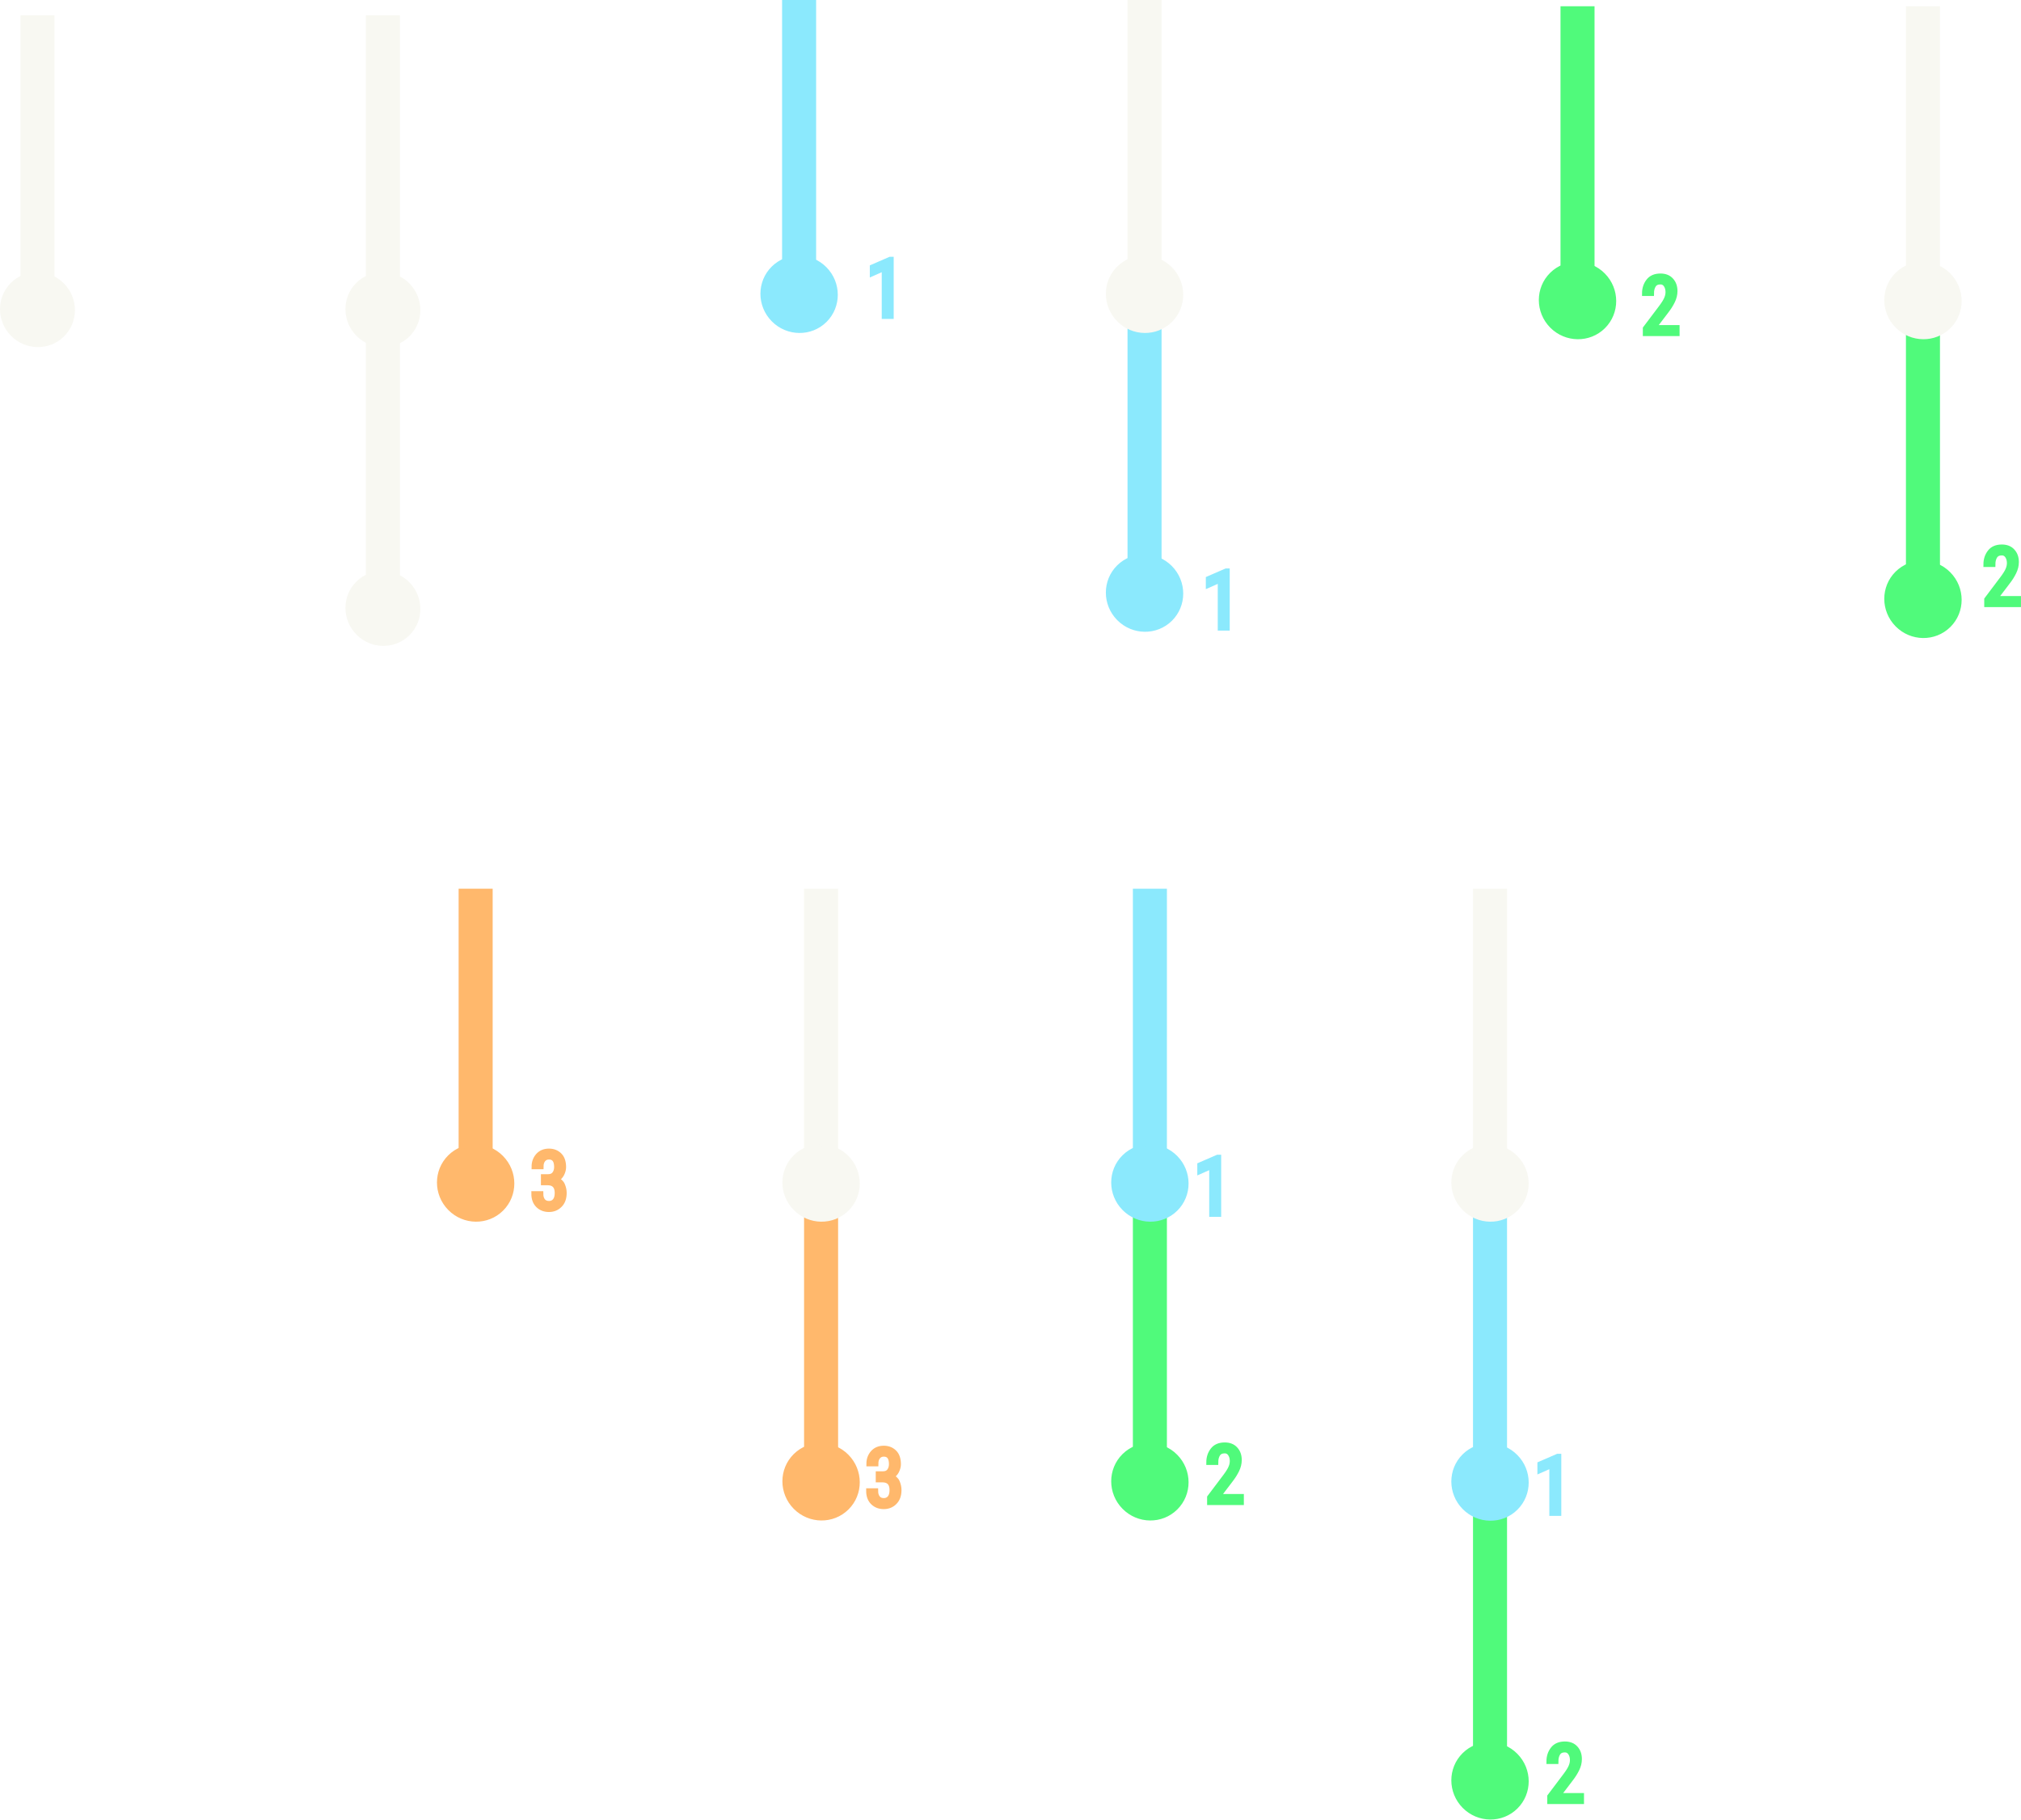
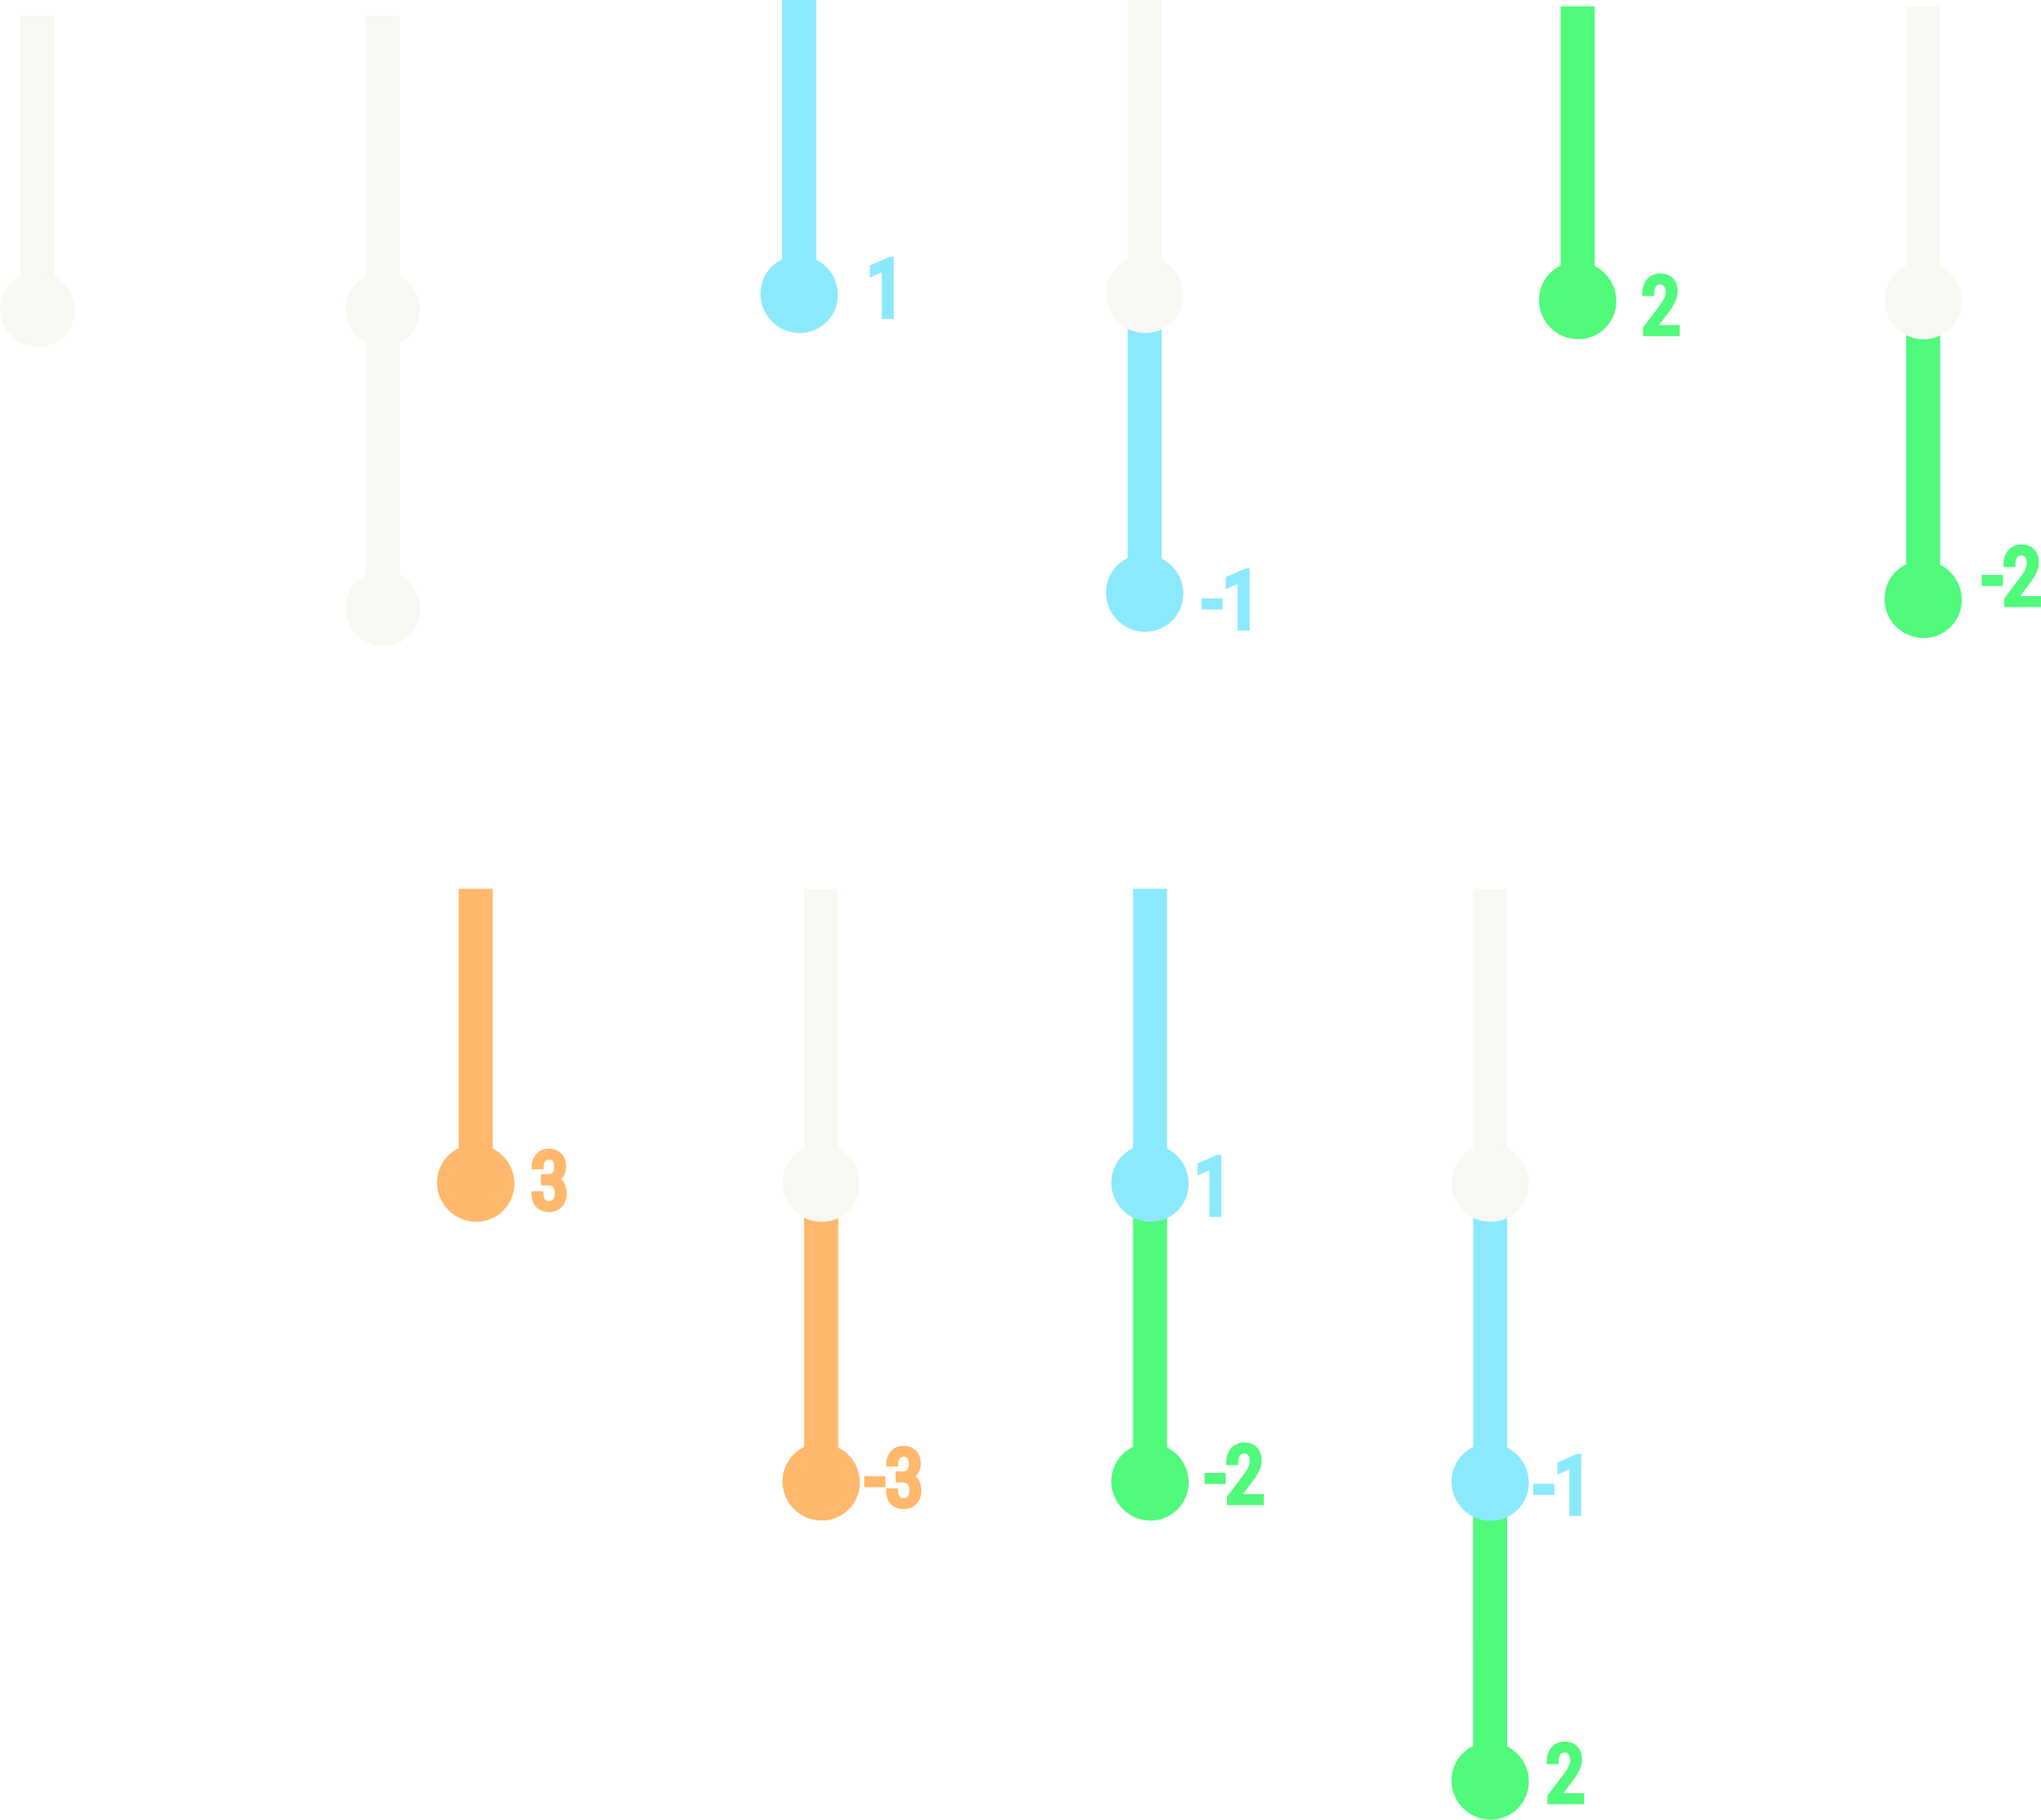
- <svg xmlns="http://www.w3.org/2000/svg" viewBox="0 0 270.162 243.19" version="1.1" id="svg1">
+ <svg xmlns="http://www.w3.org/2000/svg" viewBox="0 0 272.808 243.19" version="1.1" id="svg1" width="272.808" height="243.19">
  <defs id="defs1" />
  <g id="layer1" transform="translate(-45.55904,39.59063)">
    <g id="g4-8-2" transform="translate(231.1608,-1.21509)" style="fill:#50fa7b;stroke:#50fa7b" />
    <path style="display:inline;fill:none;stroke:#f8f8f2;stroke-width:4.549;stroke-dasharray:none;stroke-opacity:1" d="m 50.567,-37.54 -1e-6,39.936" id="path3-5-7" />
    <path id="path5-19-3-5-2-0" style="display:inline;fill:#f8f8f2;stroke-width:0.326" d="m 54.113,5.378 a 5.043,4.975 45.32 0 1 -7.083,-0.087 5.043,4.975 45.32 0 1 -0.008,-7.083 5.043,4.975 45.32 0 1 7.083,0.087 5.043,4.975 45.32 0 1 0.008,7.083 z" />
    <path style="display:inline;fill:none;stroke:#f8f8f2;stroke-width:4.549;stroke-dasharray:none;stroke-opacity:1" d="m 96.745,-37.54 -10e-7,39.936" id="path3-5" />
    <path id="path5-19-3-5-2" style="display:inline;fill:#f8f8f2;stroke-width:0.326" d="m 100.29,5.378 a 5.043,4.975 45.32 0 1 -7.083,-0.087 5.043,4.975 45.32 0 1 -0.008,-7.083 5.043,4.975 45.32 0 1 7.083,0.087 5.043,4.975 45.32 0 1 0.008,7.083 z" />
    <path style="display:inline;fill:none;stroke:#f8f8f2;stroke-width:4.549;stroke-dasharray:none;stroke-opacity:1" d="m 96.745,2.397 -10e-7,39.936" id="path3-5-3" />
    <path id="path5-19-3-5-2-5" style="display:inline;fill:#f8f8f2;stroke-width:0.326" d="m 100.29,45.314 a 5.043,4.975 45.32 0 1 -7.083,-0.087 5.043,4.975 45.32 0 1 -0.008,-7.083 5.043,4.975 45.32 0 1 7.083,0.087 5.043,4.975 45.32 0 1 0.008,7.083 z" />
    <path style="display:inline;fill:#8be9fd;stroke:#8be9fd;stroke-width:4.549;stroke-dasharray:none;stroke-opacity:1" d="M 152.381,-39.591 V 0.345" id="path3-5-7-2" />
    <path id="path5-19-3-5-2-0-2" style="display:inline;fill:#8be9fd;stroke:#8be9fd;stroke-width:0.326" d="m 155.927,3.327 a 5.043,4.975 45.32 0 1 -7.083,-0.087 5.043,4.975 45.32 0 1 -0.008,-7.083 5.043,4.975 45.32 0 1 7.083,0.087 5.043,4.975 45.32 0 1 0.008,7.083 z" />
    <text xml:space="preserve" style="font-size:10.667px;font-family:'TeX Gyre Adventor';-inkscape-font-specification:'TeX Gyre Adventor';fill:#8be9fd;stroke:#8be9fd;stroke-width:0.677;stroke-miterlimit:4.1" x="161.329" y="2.695" id="text4">
      <tspan id="tspan4" x="161.329" y="2.695" style="font-style:normal;font-variant:normal;font-weight:normal;font-stretch:normal;font-family:'Roboto Condensed';-inkscape-font-specification:'Roboto Condensed, ';fill:#8be9fd;stroke:#8be9fd">1</tspan>
    </text>
    <path style="display:inline;fill:#8be9fd;stroke:#8be9fd;stroke-width:4.549;stroke-dasharray:none;stroke-opacity:1" d="M 198.558,0.345 V 40.282" id="path3-5-3-2" />
    <path style="display:inline;fill:#f8f8f2;stroke:#f8f8f2;stroke-width:4.549;stroke-dasharray:none;stroke-opacity:1" d="M 198.558,-39.591 V 0.345" id="path3-5-73" />
    <path id="path5-19-3-5-2-6" style="display:inline;fill:#f8f8f2;stroke:#f8f8f2;stroke-width:0.326" d="m 202.104,3.327 a 5.043,4.975 45.32 0 1 -7.083,-0.087 5.043,4.975 45.32 0 1 -0.008,-7.083 5.043,4.975 45.32 0 1 7.083,0.087 5.043,4.975 45.32 0 1 0.008,7.083 z" />
    <path id="path5-19-3-5-2-5-9" style="display:inline;fill:#8be9fd;stroke:#8be9fd;stroke-width:0.326" d="m 202.104,43.263 a 5.043,4.975 45.32 0 1 -7.083,-0.087 5.043,4.975 45.32 0 1 -0.008,-7.083 5.043,4.975 45.32 0 1 7.083,0.087 5.043,4.975 45.32 0 1 0.008,7.083 z" />
    <text xml:space="preserve" style="font-size:10.667px;font-family:'TeX Gyre Adventor';-inkscape-font-specification:'TeX Gyre Adventor';fill:#8be9fd;stroke:#8be9fd;stroke-width:0.677;stroke-miterlimit:4.1" x="206.247" y="44.348" id="text4-5">
-       <tspan id="tspan4-0" x="206.247" y="44.348" style="font-style:normal;font-variant:normal;font-weight:normal;font-stretch:normal;font-family:'Roboto Condensed';-inkscape-font-specification:'Roboto Condensed, ';fill:#8be9fd;stroke:#8be9fd">1</tspan>
+       <tspan id="tspan4-0" x="206.247" y="44.348" style="font-style:normal;font-variant:normal;font-weight:normal;font-stretch:normal;font-family:'Roboto Condensed';-inkscape-font-specification:'Roboto Condensed, ';fill:#8be9fd;stroke:#8be9fd">-1</tspan>
    </text>
    <path style="display:inline;fill:#50fa7b;stroke:#50fa7b;stroke-width:4.549;stroke-dasharray:none;stroke-opacity:1" d="M 256.438,-38.755 V 1.181" id="path3-5-7-2-5" />
    <path id="path5-19-3-5-2-0-2-6" style="display:inline;fill:#50fa7b;stroke:#50fa7b;stroke-width:0.326" d="m 259.983,4.163 a 5.043,4.975 45.32 0 1 -7.083,-0.087 5.043,4.975 45.32 0 1 -0.008,-7.083 5.043,4.975 45.32 0 1 7.083,0.087 5.043,4.975 45.32 0 1 0.008,7.083 z" />
    <text xml:space="preserve" style="font-size:10.667px;font-family:'TeX Gyre Adventor';-inkscape-font-specification:'TeX Gyre Adventor';fill:#50fa7b;stroke:#50fa7b;stroke-width:0.677;stroke-miterlimit:4.1" x="264.9" y="4.994" id="text4-6">
      <tspan id="tspan4-3" x="264.9" y="4.994" style="font-style:normal;font-variant:normal;font-weight:normal;font-stretch:normal;font-family:'Roboto Condensed';-inkscape-font-specification:'Roboto Condensed, ';fill:#50fa7b;stroke:#50fa7b">2</tspan>
    </text>
    <path style="display:inline;fill:#50fa7b;stroke:#50fa7b;stroke-width:4.549;stroke-dasharray:none;stroke-opacity:1" d="M 302.615,1.181 V 41.118" id="path3-5-3-2-0" />
    <path style="display:inline;fill:#f8f8f2;stroke:#f8f8f2;stroke-width:4.549;stroke-dasharray:none;stroke-opacity:1" d="M 302.615,-38.755 V 1.181" id="path3-5-73-1" />
    <path id="path5-19-3-5-2-6-2" style="display:inline;fill:#f8f8f2;stroke:#f8f8f2;stroke-width:0.326" d="m 306.161,4.163 a 5.043,4.975 45.32 0 1 -7.083,-0.087 5.043,4.975 45.32 0 1 -0.008,-7.083 5.043,4.975 45.32 0 1 7.083,0.087 5.043,4.975 45.32 0 1 0.008,7.083 z" />
    <path id="path5-19-3-5-2-5-9-9" style="display:inline;fill:#50fa7b;stroke:#50fa7b;stroke-width:0.326" d="m 306.161,44.099 a 5.043,4.975 45.32 0 1 -7.083,-0.087 5.043,4.975 45.32 0 1 -0.008,-7.083 5.043,4.975 45.32 0 1 7.083,0.087 5.043,4.975 45.32 0 1 0.008,7.083 z" />
    <text xml:space="preserve" style="font-size:10.667px;font-family:'TeX Gyre Adventor';-inkscape-font-specification:'TeX Gyre Adventor';fill:#50fa7b;stroke:#50fa7b;stroke-width:0.677;stroke-miterlimit:4.1" x="310.534" y="41.213" id="text4-55">
-       <tspan id="tspan4-4" x="310.534" y="41.213" style="font-style:normal;font-variant:normal;font-weight:normal;font-stretch:normal;font-family:'Roboto Condensed';-inkscape-font-specification:'Roboto Condensed, ';fill:#50fa7b;stroke:#50fa7b">2</tspan>
+       <tspan id="tspan4-4" x="310.534" y="41.213" style="font-style:normal;font-variant:normal;font-weight:normal;font-stretch:normal;font-family:'Roboto Condensed';-inkscape-font-specification:'Roboto Condensed, ';fill:#50fa7b;stroke:#50fa7b">-2</tspan>
    </text>
    <path style="display:inline;fill:#ffb86c;stroke:#ffb86c;stroke-width:4.549;stroke-dasharray:none;stroke-opacity:1" d="M 109.142,79.192 V 119.128" id="path3-5-7-2-5-6" />
    <path id="path5-19-3-5-2-0-2-6-1" style="display:inline;fill:#ffb86c;stroke:#ffb86c;stroke-width:0.326" d="m 112.688,122.109 a 5.043,4.975 45.32 0 1 -7.083,-0.087 5.043,4.975 45.32 0 1 -0.008,-7.083 5.043,4.975 45.32 0 1 7.083,0.087 5.043,4.975 45.32 0 1 0.008,7.083 z" />
    <text xml:space="preserve" style="font-size:10.667px;font-family:'TeX Gyre Adventor';-inkscape-font-specification:'TeX Gyre Adventor';fill:#ffb86c;stroke:#ffb86c;stroke-width:0.677;stroke-miterlimit:4.1" x="116.411" y="121.953" id="text4-9">
      <tspan id="tspan4-37" x="116.411" y="121.953" style="font-style:normal;font-variant:normal;font-weight:normal;font-stretch:normal;font-family:'Roboto Condensed';-inkscape-font-specification:'Roboto Condensed, ';fill:#ffb86c;stroke:#ffb86c">3</tspan>
    </text>
    <path style="display:inline;fill:#ffb86c;stroke:#ffb86c;stroke-width:4.549;stroke-dasharray:none;stroke-opacity:1" d="m 155.32,119.128 v 39.936" id="path3-5-3-2-0-2" />
    <g id="g3-1-7-3" transform="matrix(2.662407,0,0,2.662407,45.06024,220.3315)" style="fill:#50fa7b;stroke:#50fa7b">
      <path style="display:inline;fill:#50fa7b;stroke:#50fa7b;stroke-width:5.516;stroke-dasharray:none;stroke-opacity:1" d="M 26.124,137.055 60.173,102.625" id="path3-5-3-2-0-1" transform="matrix(-0.2202624,0.2178151,-0.2178151,-0.2202624,110.607,1.497847)" />
      <path id="path5-19-3-5-2-5-9-9-9" style="display:inline;fill:#50fa7b;stroke:#50fa7b;stroke-width:0.395" d="m 59.658,97.032 a 6.032,6.114 0 0 1 6.032,6.114 6.032,6.114 0 0 1 -6.032,6.114 6.032,6.114 0 0 1 -6.032,-6.114 6.032,6.114 0 0 1 6.032,-6.114 z" transform="matrix(-0.2202624,0.2178151,-0.2178151,-0.2202624,110.607,1.497847)" />
    </g>
    <text xml:space="preserve" style="font-size:10.667px;font-family:'TeX Gyre Adventor';-inkscape-font-specification:'TeX Gyre Adventor';fill:#50fa7b;stroke:#50fa7b;stroke-width:0.677;stroke-miterlimit:4.1" x="252.121" y="201.198" id="text4-7">
      <tspan id="tspan4-8" x="252.121" y="201.198" style="font-style:normal;font-variant:normal;font-weight:normal;font-stretch:normal;font-family:'Roboto Condensed';-inkscape-font-specification:'Roboto Condensed, ';fill:#50fa7b;stroke:#50fa7b">2</tspan>
    </text>
    <path style="display:inline;fill:#f8f8f2;stroke:#f8f8f2;stroke-width:4.549;stroke-dasharray:none;stroke-opacity:1" d="M 155.32,79.192 V 119.128" id="path3-5-73-1-9" />
    <path id="path5-19-3-5-2-6-2-2" style="display:inline;fill:#f8f8f2;stroke:#f8f8f2;stroke-width:0.326" d="m 158.865,122.109 a 5.043,4.975 45.32 0 1 -7.083,-0.087 5.043,4.975 45.32 0 1 -0.008,-7.083 5.043,4.975 45.32 0 1 7.083,0.087 5.043,4.975 45.32 0 1 0.008,7.083 z" />
    <path id="path5-19-3-5-2-5-9-9-3" style="display:inline;fill:#ffb86c;stroke:#ffb86c;stroke-width:0.326" d="m 158.865,162.045 a 5.043,4.975 45.32 0 1 -7.083,-0.087 5.043,4.975 45.32 0 1 -0.008,-7.083 5.043,4.975 45.32 0 1 7.083,0.087 5.043,4.975 45.32 0 1 0.008,7.083 z" />
    <text xml:space="preserve" style="font-size:10.667px;font-family:'TeX Gyre Adventor';-inkscape-font-specification:'TeX Gyre Adventor';fill:#ffb86c;stroke:#ffb86c;stroke-width:0.677;stroke-miterlimit:4.1" x="161.168" y="161.664" id="text4-4">
-       <tspan id="tspan4-7" x="161.168" y="161.664" style="font-style:normal;font-variant:normal;font-weight:normal;font-stretch:normal;font-family:'Roboto Condensed';-inkscape-font-specification:'Roboto Condensed, ';fill:#ffb86c;stroke:#ffb86c">3</tspan>
+       <tspan id="tspan4-7" x="161.168" y="161.664" style="font-style:normal;font-variant:normal;font-weight:normal;font-stretch:normal;font-family:'Roboto Condensed';-inkscape-font-specification:'Roboto Condensed, ';fill:#ffb86c;stroke:#ffb86c">-3</tspan>
    </text>
    <g id="g2-9-9-6" transform="matrix(2.662407,0,0,2.662407,45.06024,180.3954)" style="fill:#8be9fd;stroke:#8be9fd">
      <path style="display:inline;fill:#8be9fd;stroke:#8be9fd;stroke-width:5.516;stroke-dasharray:none;stroke-opacity:1" d="M 26.124,137.055 60.173,102.625" id="path3-5-73-1-1" transform="matrix(-0.2202624,0.2178151,-0.2178151,-0.2202624,110.607,1.497847)" />
      <path id="path5-19-3-5-2-6-2-29" style="display:inline;fill:#8be9fd;stroke:#8be9fd;stroke-width:0.395" d="m 59.658,97.032 a 6.032,6.114 0 0 1 6.032,6.114 6.032,6.114 0 0 1 -6.032,6.114 6.032,6.114 0 0 1 -6.032,-6.114 6.032,6.114 0 0 1 6.032,-6.114 z" transform="matrix(-0.2202624,0.2178151,-0.2178151,-0.2202624,110.607,1.497847)" />
    </g>
    <path style="display:inline;fill:#f8f8f2;stroke:#f8f8f2;stroke-width:4.549;stroke-dasharray:none;stroke-opacity:1" d="M 244.741,79.192 V 119.128" id="path3-5-7-2-5-9" />
    <path id="path5-19-3-5-2-0-2-6-7" style="display:inline;fill:#f8f8f2;stroke:#f8f8f2;stroke-width:0.326" d="m 248.286,122.109 a 5.043,4.975 45.32 0 1 -7.083,-0.087 5.043,4.975 45.32 0 1 -0.008,-7.083 5.043,4.975 45.32 0 1 7.083,0.087 5.043,4.975 45.32 0 1 0.008,7.083 z" />
    <text xml:space="preserve" style="font-size:10.667px;font-family:'TeX Gyre Adventor';-inkscape-font-specification:'TeX Gyre Adventor';fill:#8be9fd;stroke:#8be9fd;stroke-width:0.677;stroke-miterlimit:4.1" x="250.572" y="162.676" id="text4-3">
-       <tspan id="tspan4-1" x="250.572" y="162.676" style="font-style:normal;font-variant:normal;font-weight:normal;font-stretch:normal;font-family:'Roboto Condensed';-inkscape-font-specification:'Roboto Condensed, ';fill:#8be9fd;stroke:#8be9fd">1</tspan>
+       <tspan id="tspan4-1" x="250.572" y="162.676" style="font-style:normal;font-variant:normal;font-weight:normal;font-stretch:normal;font-family:'Roboto Condensed';-inkscape-font-specification:'Roboto Condensed, ';fill:#8be9fd;stroke:#8be9fd">-1</tspan>
    </text>
    <g id="g3-1-7-3-5" transform="matrix(2.662407,0,0,2.662407,-0.40695,180.3634)" style="fill:#50fa7b;stroke:#50fa7b">
      <path style="display:inline;fill:#50fa7b;stroke:#50fa7b;stroke-width:5.516;stroke-dasharray:none;stroke-opacity:1" d="M 26.124,137.055 60.173,102.625" id="path3-5-3-2-0-1-0" transform="matrix(-0.2202624,0.2178151,-0.2178151,-0.2202624,110.607,1.497847)" />
      <path id="path5-19-3-5-2-5-9-9-9-4" style="display:inline;fill:#50fa7b;stroke:#50fa7b;stroke-width:0.395" d="m 59.658,97.032 a 6.032,6.114 0 0 1 6.032,6.114 6.032,6.114 0 0 1 -6.032,6.114 6.032,6.114 0 0 1 -6.032,-6.114 6.032,6.114 0 0 1 6.032,-6.114 z" transform="matrix(-0.2202624,0.2178151,-0.2178151,-0.2202624,110.607,1.497847)" />
    </g>
    <g id="g2-9-9-6-6" transform="matrix(2.662407,0,0,2.662407,-0.40695,140.4273)" style="fill:#8be9fd;stroke:#8be9fd">
      <path style="display:inline;fill:#8be9fd;stroke:#8be9fd;stroke-width:5.516;stroke-dasharray:none;stroke-opacity:1" d="M 26.124,137.055 60.173,102.625" id="path3-5-73-1-1-4" transform="matrix(-0.2202624,0.2178151,-0.2178151,-0.2202624,110.607,1.497847)" />
      <path id="path5-19-3-5-2-6-2-29-9" style="display:inline;fill:#8be9fd;stroke:#8be9fd;stroke-width:0.395" d="m 59.658,97.032 a 6.032,6.114 0 0 1 6.032,6.114 6.032,6.114 0 0 1 -6.032,6.114 6.032,6.114 0 0 1 -6.032,-6.114 6.032,6.114 0 0 1 6.032,-6.114 z" transform="matrix(-0.2202624,0.2178151,-0.2178151,-0.2202624,110.607,1.497847)" />
    </g>
    <text xml:space="preserve" style="font-size:10.667px;font-family:'TeX Gyre Adventor';-inkscape-font-specification:'TeX Gyre Adventor';fill:#50fa7b;stroke:#50fa7b;stroke-width:0.677;stroke-miterlimit:4.1" x="206.654" y="161.23" id="text4-7-8">
-       <tspan id="tspan4-8-7" x="206.654" y="161.23" style="font-style:normal;font-variant:normal;font-weight:normal;font-stretch:normal;font-family:'Roboto Condensed';-inkscape-font-specification:'Roboto Condensed, ';fill:#50fa7b;stroke:#50fa7b">2</tspan>
+       <tspan id="tspan4-8-7" x="206.654" y="161.23" style="font-style:normal;font-variant:normal;font-weight:normal;font-stretch:normal;font-family:'Roboto Condensed';-inkscape-font-specification:'Roboto Condensed, ';fill:#50fa7b;stroke:#50fa7b">-2</tspan>
    </text>
    <text xml:space="preserve" style="font-size:10.667px;font-family:'TeX Gyre Adventor';-inkscape-font-specification:'TeX Gyre Adventor';fill:#8be9fd;stroke:#8be9fd;stroke-width:0.677;stroke-miterlimit:4.1" x="205.105" y="122.708" id="text4-3-1">
      <tspan id="tspan4-1-7" x="205.105" y="122.708" style="font-style:normal;font-variant:normal;font-weight:normal;font-stretch:normal;font-family:'Roboto Condensed';-inkscape-font-specification:'Roboto Condensed, ';fill:#8be9fd;stroke:#8be9fd">1</tspan>
    </text>
  </g>
</svg>
